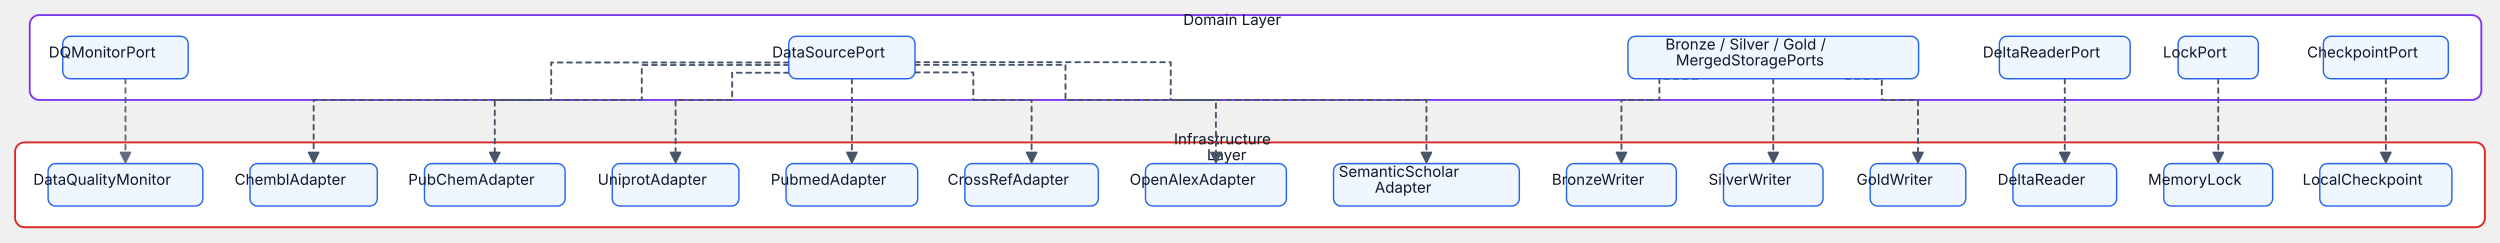
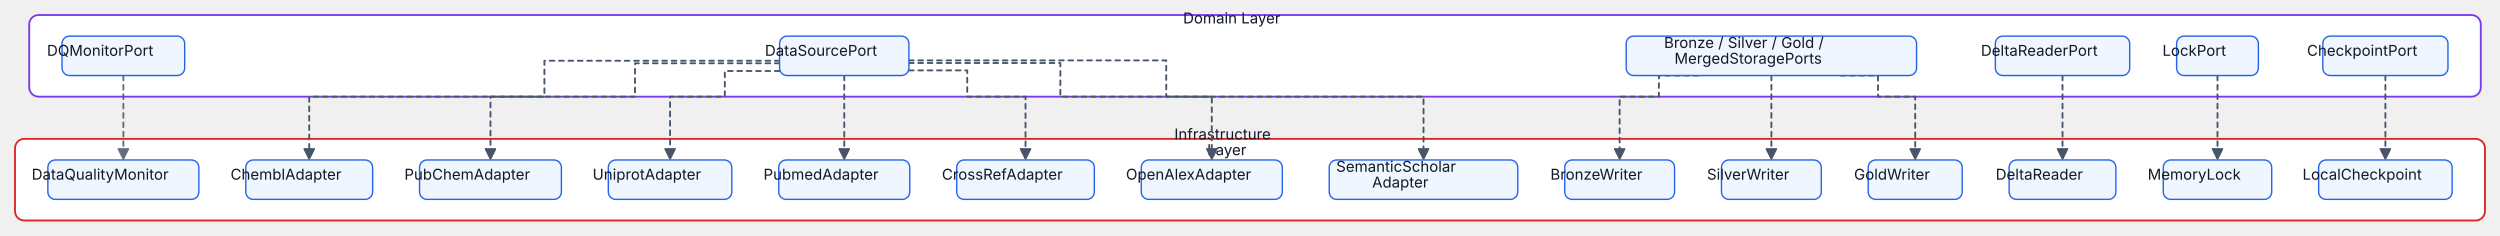
- <svg xmlns="http://www.w3.org/2000/svg" id="my-svg" width="100%" aria-roledescription="flowchart-v2" style="max-width:2651.39px;background-color:white" viewBox="-16 -16 2651.391 257">
+ <svg xmlns="http://www.w3.org/2000/svg" id="my-svg" width="100%" aria-roledescription="flowchart-v2" style="max-width:2664.36px;background-color:white" viewBox="-16 -16 2664.359 251">
  <style>#my-svg{font-family:Inter,-apple-system,BlinkMacSystemFont,'Segoe UI',Roboto,Oxygen,Ubuntu,sans-serif;font-size:16px;fill:#212121;}#my-svg .error-icon{fill:#f0fdf4;}#my-svg .error-text{fill:#212121;stroke:#212121;}#my-svg .edge-thickness-normal{stroke-width:2px;}#my-svg .edge-thickness-thick{stroke-width:3.5px;}#my-svg .edge-pattern-solid{stroke-dasharray:0;}#my-svg .edge-pattern-dashed{stroke-dasharray:3;}#my-svg .edge-pattern-dotted{stroke-dasharray:2;}#my-svg .marker{fill:#475569;stroke:#475569;}#my-svg .marker.cross{stroke:#475569;}#my-svg svg{font-family:Inter,-apple-system,BlinkMacSystemFont,'Segoe UI',Roboto,Oxygen,Ubuntu,sans-serif;font-size:16px;}#my-svg .label{font-family:Inter,-apple-system,BlinkMacSystemFont,'Segoe UI',Roboto,Oxygen,Ubuntu,sans-serif;color:#212121;}#my-svg .cluster-label text{fill:#1e40af;}#my-svg .cluster-label span,#my-svg p{color:#1e40af;}#my-svg .label text,#my-svg span,#my-svg p{fill:#212121;color:#212121;}#my-svg .node rect,#my-svg .node circle,#my-svg .node ellipse,#my-svg .node polygon,#my-svg .node path{fill:#eff6ff;stroke:#2563eb;stroke-width:1px;}#my-svg .flowchart-label text{text-anchor:middle;}#my-svg .node .label{text-align:center;}#my-svg .node.clickable{cursor:pointer;}#my-svg .arrowheadPath{fill:#0b0b0b;}#my-svg .edgePath .path{stroke:#475569;stroke-width:2.0px;}#my-svg .flowchart-link{stroke:#475569;fill:none;}#my-svg .edgeLabel{background-color:#ffffff;text-align:center;}#my-svg .edgeLabel rect{opacity:0.5;background-color:#ffffff;fill:#ffffff;}#my-svg .labelBkg{background-color:rgba(255, 255, 255, 0.5);}#my-svg .cluster rect{fill:#f8fafc;stroke:#94a3b8;stroke-width:1px;}#my-svg .cluster text{fill:#1e40af;}#my-svg .cluster span,#my-svg p{color:#1e40af;}#my-svg div.mermaidTooltip{position:absolute;text-align:center;max-width:200px;padding:2px;font-family:Inter,-apple-system,BlinkMacSystemFont,'Segoe UI',Roboto,Oxygen,Ubuntu,sans-serif;font-size:12px;background:#f0fdf4;border:1px solid #16a34a;border-radius:2px;pointer-events:none;z-index:100;}#my-svg .flowchartTitleText{text-anchor:middle;font-size:18px;fill:#212121;}#my-svg :root{--mermaid-font-family:"trebuchet ms",verdana,arial,sans-serif;}#my-svg .process&gt;*{fill:#eff6ff!important;stroke:#2563eb!important;stroke-width:2px!important;}#my-svg .process span{fill:#eff6ff!important;stroke:#2563eb!important;stroke-width:2px!important;}#my-svg .service&gt;*{fill:#f0fdf4!important;stroke:#16a34a!important;stroke-width:2px!important;}#my-svg .service span{fill:#f0fdf4!important;stroke:#16a34a!important;stroke-width:2px!important;}/*
 * Пользовательские стили диаграмм BioETL (структурированная копия)
 * Источник: custom.css
 * Цель: сгруппировать правила по типам элементов и документировать назначение каждого CSS-параметра.
 */

/* =========================================================
 * 1) Глобальная типографика и базовое поведение текста
 * ========================================================= */
svg {
    /* Задаёт основной стек шрифтов для всего текста в SVG. */
    font-family: Inter, -apple-system, BlinkMacSystemFont, 'Segoe UI', Roboto,
    Oxygen, Ubuntu, sans-serif;
}



/* =========================================================
 * 2) Общая геометрия узлов (для нескольких типов диаграмм)
 * ========================================================= */
.node rect,
.node circle,
.node ellipse,
.node polygon,
.node path {
    /* Единая толщина контура для фигур узлов. */
    stroke-width: 1.5px !important;
    /* Скругляет углы по горизонтали для более мягкого вида. */
    rx: 8;
    /* Скругляет углы по вертикали в паре с rx. */
    ry: 8;
    /* Добавляет лёгкую тень и отделяет узлы от фона. */
    filter:  none; /*  drop-shadow(0px 1px 2px rgba(0, 0, 0, 0.05));*/
}

/* =========================================================
 * 3) Контейнеры subgraph / cluster
 * ========================================================= */
.cluster rect,
.cluster path {
    /* Увеличивает радиус углов у контейнеров-групп. */
    rx: 10;
    /* Поддерживает симметрию скругления по вертикали. */
    ry: 10;
    /* Нейтральная заливка контейнера для снижения визуального шума. */
    fill: #f8fafc;
    /* Приглушённая обводка, чтобы границы были заметны, но не доминировали. */
    stroke: #94a3b8;
    /* Толщина границы контейнера в тон большинству узлов. */
    stroke-width: 1.5px;
    /* Убирает пунктир у рамок контейнеров. */
    stroke-dasharray: none;
    /* Делает фон контейнера полностью непрозрачным. */
    fill-opacity: 1;
    /* Отключает тень контейнера, чтобы акцент оставался на узлах. */
    filter: none;
}

.cluster text {
    /* Нормальный вес шрифта для заголовков групп. */
    font-weight: 400;
    /* Увеличенный размер заголовка относительно текста узлов. */
    font-size: 16px;
}

/* =========================================================
 * 4) Стили линий связей (edges/links)
 * ========================================================= */
.edgePath .path {
    /* Делает основные ребра более заметными в плотных графах. */
    stroke-width: 2.5px;
    /* Скругляет соединения сегментов линий. */
    stroke-linejoin: round;
    /* Скругляет окончания линий. */
    stroke-linecap: round;
}

.edgePath path,
.flowchart-link,
.relation,
.messageLine0,
.messageLine1,
.transition path {
    /* Унифицированные скруглённые соединения для всех типов линий. */
    stroke-linejoin: round;
    /* Унифицированные скруглённые окончания для всех типов линий. */
    stroke-linecap: round;
}

.transition path {
    /* Выравнивает толщину переходов state diagram с основными ребрами. */
    stroke-width: 2.5px;
}

/* =========================================================
 * 5) Подписи ребер и fallback-текст
 * ========================================================= */
.edgeLabel {
    /* Компактный размер шрифта для подписей на связях. */
    font-size: 12px;
    /* Плотная межстрочность для экономии места. */
    line-height: 1.1;
    /* Базовый непрозрачный фон под подписью. */
    background-color: #ffffff;
    /* Небольшие внутренние отступы вокруг текста. */
    padding: 1px 3px;
    /* Мягкое скругление фона подписи. */
    border-radius: 2px;
}

.edgeLabel span,
.edgeLabel p,
text.fo-fallback {
    /* Принудительный тёмный fill для контраста в SVG-рендерах. */
    fill: #111827 !important;
    /* Принудительный тёмный цвет для HTML-подписей. */
    color: #111827 !important;
    /* Полная непрозрачность текста. */
    opacity: 1 !important;
    /* Компактная межстрочность для многострочных подписей. */
    line-height: 1.1;
    /* Убирает стандартные внешние отступы HTML-параграфов. */
    margin: 0;
    /* Убирает стандартные внутренние отступы HTML-параграфов. */
    padding: 0;
}

.edgeLabel .labelBkg,
.labelBkg {
    /* Жёстко задаёт белый фон под текстом подписей. */
    background-color: #ffffff !important;
    /* Делает фон полностью непрозрачным во всех просмотрщиках. */
    opacity: 1 !important;
}

.edgeLabel rect {
    /* Переопределяет полупрозрачный фон по умолчанию у Mermaid. */
    opacity: 1 !important;
    /* Жёстко фиксирует белую заливку прямоугольника под подписью. */
    fill: #ffffff !important;
}

/* =========================================================
 * 6) Элементы sequence diagram
 * ========================================================= */
.actor {
    /* Толщина границы actor-блоков. */
    stroke-width: 1.5px;
    /* Скругление углов actor-блоков по горизонтали. */
    rx: 4;
    /* Скругление углов actor-блоков по вертикали. */
    ry: 4;
}

.messageLine0,
.messageLine1 {
    /* Толщина линий сообщений в sequence diagram. */
    stroke-width: 1.6px;
}

.messageText {
    /* Базовый размер текста сообщений. */
    font-size: 13px;
}

.activation0 {
    /* Более тонкая линия activation bar, чтобы не перегружать схему. */
    stroke-width: 1px;
}

.note {
    /* Скругление углов заметки по горизонтали. */
    rx: 4;
    /* Скругление углов заметки по вертикали. */
    ry: 4;
    /* Тонкая граница для вторичных блоков. */
    stroke-width: 1px;
    /* Лёгкая тень для визуального отделения заметок. */
    filter: drop-shadow(1px 1px 2px rgba(0, 0, 0, 0.06));
}

/* =========================================================
 * 7) Базовые элементы class diagram
 * ========================================================= */
g.classGroup rect {
    /* Скругление углов class box по горизонтали. */
    rx: 10;
    /* Скругление углов class box по вертикали. */
    ry: 10;
    /* Толщина границы class box. */
    stroke-width: 1.5px;
    /* Мягкая тень у class box без агрессивного контраста. */
    filter: drop-shadow(1px 1px 2px rgba(0, 0, 0, 0.06));
}

g.classGroup text {
    /* Базовый размер текста внутри class diagram. */
    font-size: 14px;
    padding: 10px 10px;
}

g.classGroup line {
    /* Толщина внутренних разделителей класса. */
    stroke-width: 1px;
}

.relation {
    /* Толщина связей между классами на уровне основных ребер. */
    stroke-width: 2.5px;
}

/* =========================================================
 * 8) Типографика HTML-лейблов class diagram
 * ========================================================= */
g.label-group .nodeLabel {
    /* Увеличенный размер названия класса для иерархии. */
    font-size: 16px !important;
    /* Полужирный акцент на имени класса. */
    font-weight: 200 !important;
    /* Лёгкое межбуквенное расстояние для читаемости заголовка. */
    letter-spacing: 0.01em;
}

g.annotation-group .nodeLabel {
    /* Уменьшенный размер для стереотипов/аннотаций. */
    font-size: 11px !important;
    /* Курсив для визуального отделения аннотаций. */
    font-style: italic !important;
    /* Небольшое ослабление контраста вторичного текста. */
    opacity: 0.8;
}

g.members-group .nodeLabel,
g.methods-group .nodeLabel {
    /* Компактный размер для атрибутов и методов. */
    font-size: 12px !important;
    /* Нормальный вес шрифта для плотного структурного текста. */
    font-weight: 400 !important;
}

/* =========================================================
 * 9) Помощники размеров foreignObject (class/flowchart)
 * ========================================================= */
g.members-group foreignObject,
g.methods-group foreignObject {
    /* Минимальная высота областей members/methods. */
    min-height: 40px;
}

.node foreignObject &gt; div,
g.classGroup foreignObject &gt; div {
    /* Стабилизирует вычисление размеров с учётом отступов/границ. */
    box-sizing: border-box;
}

.node.size-sm foreignObject &gt; div {
    /* Минимальная высота для малого размерного уровня узла. */
    min-height: 80px;
    /* Минимальная ширина для малого размерного уровня узла. */
    min-width: 180px;
}

.node.size-md foreignObject &gt; div {
    /* Минимальная высота для среднего размерного уровня узла. */
    min-height: 140px;
    /* Минимальная ширина для среднего размерного уровня узла. */
    min-width: 260px;
}

.node.size-lg foreignObject &gt; div {
    /* Минимальная высота для большого размерного уровня узла. */
    min-height: 200px;
    /* Минимальная ширина для большого размерного уровня узла. */
    min-width: 340px;
}

/* =========================================================
 * 10) Элементы state diagram
 * ========================================================= */
g.stateGroup rect {
    /* Скругление углов контейнеров состояний по горизонтали. */
    rx: 8;
    /* Скругление углов контейнеров состояний по вертикали. */
    ry: 8;
}

.statediagram-state rect {
    /* Скругление углов узлов состояния по горизонтали. */
    rx: 8;
    /* Скругление углов узлов состояния по вертикали. */
    ry: 8;
    /* Толщина границы узла состояния. */
    stroke-width: 1.5px;
    /* Лёгкая тень для визуального отделения state box. */
    filter: drop-shadow(1px 2px 3px rgba(0, 0, 0, 0.08));
}

/* =========================================================
 * 11) Элементы ER diagram
 * ========================================================= */
.er.entityBox {
    /* Толщина границы сущности ER-диаграммы. */
    stroke-width: 1.5px;
    /* Скругление углов сущности по горизонтали. */
    rx: 4;
    /* Скругление углов сущности по вертикали. */
    ry: 4;
    /* Лёгкая тень для отделения блоков сущностей. */
    filter: drop-shadow(1px 2px 3px rgba(0, 0, 0, 0.08));
}

/* =========================================================
 * 12) Узлы mindmap
 * ========================================================= */
.mindmap-node rect,
.mindmap-node circle {
    /* Толщина контура узлов mindmap. */
    stroke-width: 1.5px;
    /* Чуть более выраженная тень для плотных радиальных веток. */
    filter: drop-shadow(1px 2px 2px rgba(0, 0, 0, 0.1));
}

/* =========================================================
 * 13) Маркеры стрелок
 * ========================================================= */
marker path {
    /* Единый нейтральный цвет наконечников стрелок. */
    fill: #475569;
}

/* =========================================================
 * 14) Цветовая карта архитектурных слоёв (fallback-селекторы)
 * ========================================================= */
[id*="Domain"] &gt; rect,
[id*="Domain"] &gt; path {
    /* Цвет фона для доменного слоя. */
    fill: #f5f3ff !important;
    /* Цвет границы для доменного слоя. */
    stroke: #7c3aed !important;
}

.cluster[id*="Domain"] &gt; rect,
.cluster[id*="Domain"] &gt; path {
    fill: #ffffff !important;
}

[id*="Application"] &gt; rect,
[id*="Application"] &gt; path {
    /* Цвет фона для application-слоя. */
    fill: #f0fdf4 !important;
    /* Цвет границы для application-слоя. */
    stroke: #16a34a !important;
}

.cluster[id*="Application"] &gt; rect,
.cluster[id*="Application"] &gt; path {
    fill: #ffffff !important;
}

[id*="Infrastructure"] &gt; rect,
[id*="Infrastructure"] &gt; path {
    /* Цвет фона для infrastructure-слоя. */
    fill: #fff1f2 !important;
    /* Цвет границы для infrastructure-слоя. */
    stroke: #dc2626 !important;
}

.cluster[id*="Infrastructure"] &gt; rect,
.cluster[id*="Infrastructure"] &gt; path {
    fill: #ffffff !important;
}

[id*="Composition"] &gt; rect,
[id*="Composition"] &gt; path {
    /* Цвет фона для composition-слоя. */
    fill: #fff7ed !important;
    /* Цвет границы для composition-слоя. */
    stroke: #f59e0b !important;
}

.cluster[id*="Composition"] &gt; rect,
.cluster[id*="Composition"] &gt; path {
    fill: #ffffff !important;
}

[id*="Interfaces"] &gt; rect,
[id*="Interfaces"] &gt; path {
    /* Цвет фона для слоя интерфейсов. */
    fill: #eff6ff !important;
    /* Цвет границы для слоя интерфейсов. */
    stroke: #2563eb !important;
}

.cluster[id*="Interfaces"] &gt; rect,
.cluster[id*="Interfaces"] &gt; path {
    fill: #ffffff !important;
}

[id*="External"] &gt; rect,
[id*="External"] &gt; path {
    /* Цвет фона для внешних систем. */
    fill: #f1f5f9 !important;
    /* Цвет границы для внешних систем. */
    stroke: #64748b !important;
}

.cluster[id*="External"] &gt; rect,
.cluster[id*="External"] &gt; path {
    fill: #ffffff !important;
}

/* Белая подложка под подписи всех архитектурных/medallion слоёв */
g.cluster[id*="Domain"] .cluster-label foreignObject &gt; div,
g.cluster[id*="Application"] .cluster-label foreignObject &gt; div,
g.cluster[id*="Infrastructure"] .cluster-label foreignObject &gt; div,
g.cluster[id*="Composition"] .cluster-label foreignObject &gt; div,
g.cluster[id*="Interfaces"] .cluster-label foreignObject &gt; div,
g.cluster[id*="External"] .cluster-label foreignObject &gt; div,
g.cluster[id*="Bronze"] .cluster-label foreignObject &gt; div,
g.cluster[id*="Silver"] .cluster-label foreignObject &gt; div,
g.cluster[id*="Gold"] .cluster-label foreignObject &gt; div,
g.cluster[id*="Quarantine"] .cluster-label foreignObject &gt; div {
    background: #ffffff !important;
    padding: 0 6px !important;
    border-radius: 4px;
}

/* Fallback для рендеров без foreignObject: не рисуем толстую обводку */
g.cluster[id*="Domain"] .cluster-label text.fo-fallback,
g.cluster[id*="Application"] .cluster-label text.fo-fallback,
g.cluster[id*="Infrastructure"] .cluster-label text.fo-fallback,
g.cluster[id*="Composition"] .cluster-label text.fo-fallback,
g.cluster[id*="Interfaces"] .cluster-label text.fo-fallback,
g.cluster[id*="External"] .cluster-label text.fo-fallback,
g.cluster[id*="Bronze"] .cluster-label text.fo-fallback,
g.cluster[id*="Silver"] .cluster-label text.fo-fallback,
g.cluster[id*="Gold"] .cluster-label text.fo-fallback,
g.cluster[id*="Quarantine"] .cluster-label text.fo-fallback {
    fill: #111827 !important;
    stroke: none !important;
}

/* =========================================================
 * 15) Цветовая карта слоёв Medallion
 * ========================================================= */
[id*="Bronze"] &gt; rect,
[id*="Bronze"] &gt; path {
    /* Цвет фона Bronze-слоя. */
    fill: #fff7ed !important;
    /* Цвет границы Bronze-слоя. */
    stroke: #f59e0b !important;
}

[id*="Silver"] &gt; rect,
[id*="Silver"] &gt; path {
    /* Цвет фона Silver-слоя. */
    fill: #f8fafc !important;
    /* Цвет границы Silver-слоя. */
    stroke: #475569 !important;
}

[id*="Gold"] &gt; rect,
[id*="Gold"] &gt; path {
    /* Цвет фона Gold-слоя. */
    fill: #fefce8 !important;
    /* Цвет границы Gold-слоя. */
    stroke: #ca8a04 !important;
}

[id*="Quarantine"] &gt; rect,
[id*="Quarantine"] &gt; path {
    /* Цвет фона для карантинных/проблемных потоков данных. */
    fill: #ffe4e6 !important;
    /* Цвет границы для карантинных/проблемных потоков данных. */
    stroke: #e11d48 !important;
}
/* Нормализует вес текста в узлах и заголовках слоёв (без полужирного акцента). */
.node .label text,
.node .label tspan,
.node .label .nodeLabel,
text.fo-fallback {
    stroke: none !important;
    stroke-width: 0 !important;
    fill: #111827 !important;
    font-weight: 400 !important;
}
/* Single text layer (fallback-only) */
text.fo-fallback {
    display: inline !important;
}

foreignObject {
    display: none !important;
}/* bioetl-inject */#my-svg .edgeLabel rect{opacity:1!important;fill:#ffffff!important}#my-svg .labelBkg{background-color:#ffffff!important;opacity:1!important}#my-svg .edgeLabel .labelBkg{background-color:#ffffff!important;opacity:1!important}#my-svg .edgeLabel{font-size:12px;line-height:1.1;padding:1px 3px}#my-svg .edgeLabel span{color:#111827!important;fill:#111827!important;opacity:1!important;line-height:1.1;margin:0;padding:0}#my-svg .edgeLabel p{color:#111827!important;fill:#111827!important;opacity:1!important;line-height:1.1;margin:0;padding:0}#my-svg text.fo-fallback{color:#111827!important;fill:#111827!important;opacity:1!important}</style>
  <marker id="my-svg_flowchart-pointEnd" class="marker flowchart" markerHeight="12" markerUnits="userSpaceOnUse" markerWidth="12" orient="auto" refX="6" refY="5" viewBox="0 0 10 10">
    <path d="m0 0 10 5-10 5z" class="arrowMarkerPath" style="stroke-width:1;stroke-dasharray:1,0" />
  </marker>
  <marker id="my-svg_flowchart-pointStart" class="marker flowchart" markerHeight="12" markerUnits="userSpaceOnUse" markerWidth="12" orient="auto" refX="4.5" refY="5" viewBox="0 0 10 10">
    <path d="m0 5 10 5V0z" class="arrowMarkerPath" style="stroke-width:1;stroke-dasharray:1,0" />
  </marker>
  <marker id="my-svg_flowchart-circleEnd" class="marker flowchart" markerHeight="11" markerUnits="userSpaceOnUse" markerWidth="11" orient="auto" refX="11" refY="5" viewBox="0 0 10 10">
    <circle cx="5" cy="5" r="5" class="arrowMarkerPath" style="stroke-width:1;stroke-dasharray:1,0" />
  </marker>
  <marker id="my-svg_flowchart-circleStart" class="marker flowchart" markerHeight="11" markerUnits="userSpaceOnUse" markerWidth="11" orient="auto" refX="-1" refY="5" viewBox="0 0 10 10">
    <circle cx="5" cy="5" r="5" class="arrowMarkerPath" style="stroke-width:1;stroke-dasharray:1,0" />
  </marker>
  <marker id="my-svg_flowchart-crossEnd" class="marker cross flowchart" markerHeight="11" markerUnits="userSpaceOnUse" markerWidth="11" orient="auto" refX="12" refY="5.2" viewBox="0 0 11 11">
    <path d="m1 1 9 9m0-9-9 9" class="arrowMarkerPath" style="stroke-width:2;stroke-dasharray:1,0" />
  </marker>
  <marker id="my-svg_flowchart-crossStart" class="marker cross flowchart" markerHeight="11" markerUnits="userSpaceOnUse" markerWidth="11" orient="auto" refX="-1" refY="5.2" viewBox="0 0 11 11">
    <path d="m1 1 9 9m0-9-9 9" class="arrowMarkerPath" style="stroke-width:2;stroke-dasharray:1,0" />
  </marker>
  <g class="root">
    <g class="clusters">
      <g id="Infrastructure" class="cluster default flowchart-label">
-         <rect width="2619.391" height="90" y="135" rx="0" ry="0" style="fill:#fff1f2;stroke:#dc2626;stroke-width:2px" />
+         <rect width="2632.359" height="87" y="132" rx="0" ry="0" style="fill:#fff1f2;stroke:#dc2626;stroke-width:2px" />
        <g class="cluster-label">
-           <text xml:space="preserve" x="68.188" y="2.1" class="fo-fallback" text-anchor="middle" transform="translate(1241.508 135)">
-             <tspan x="68.188">Infrastructure</tspan>
-             <tspan x="68.188" dy="16.8">Layer</tspan>
+           <text xml:space="preserve" x="69.367" y=".6" class="fo-fallback" text-anchor="middle" transform="translate(1246.813 132)">
+             <tspan x="69.367">Infrastructure</tspan>
+             <tspan x="69.367" dy="16.8">Layer</tspan>
          </text>
        </g>
      </g>
      <g id="Domain" class="cluster default flowchart-label">
-         <rect width="2600.055" height="90" x="15.539" rx="0" ry="0" style="fill:#f5f3ff;stroke:#7c3aed;stroke-width:2px" />
+         <rect width="2612.781" height="87" x="15.125" rx="0" ry="0" style="fill:#f5f3ff;stroke:#7c3aed;stroke-width:2px" />
        <g class="cluster-label">
-           <text xml:space="preserve" x="48.586" y="10.5" class="fo-fallback" text-anchor="middle" transform="translate(1266.98)">
-             <tspan x="48.586">Domain Layer</tspan>
+           <text xml:space="preserve" x="49.805" y="9" class="fo-fallback" text-anchor="middle" transform="translate(1271.71)">
+             <tspan x="49.805">Domain Layer</tspan>
          </text>
        </g>
      </g>
    </g>
    <g class="edgePaths">
-       <path id="L-N3-N4-0" marker-end="url(#my-svg_flowchart-pointEnd)" d="M820.523 50.278H568.582V90H316.641v22.5h0V135h0v17.2h0" class="edge-thickness-normal edge-pattern-solid flowchart-link LS-N3 LE-N4" style="stroke:#475569;stroke-width:2px;stroke-dasharray:5;fill:none" />
-       <path id="L-N3-N5-0" marker-end="url(#my-svg_flowchart-pointEnd)" d="M820.523 52.955h-155.89V90h-155.89v22.5h0V135h0v17.2h0" class="edge-thickness-normal edge-pattern-solid flowchart-link LS-N3 LE-N5" style="stroke:#475569;stroke-width:2px;stroke-dasharray:5;fill:none" />
-       <path id="L-N3-N6-0" marker-end="url(#my-svg_flowchart-pointEnd)" d="M820.523 61.113h-60.015V90h-60.016v22.5h0V135h0v17.2h0" class="edge-thickness-normal edge-pattern-solid flowchart-link LS-N3 LE-N6" style="stroke:#475569;stroke-width:2px;stroke-dasharray:5;fill:none" />
-       <path id="L-N3-N7-0" marker-end="url(#my-svg_flowchart-pointEnd)" d="M887.477 67.5V90h0v22.5h0V135h0v17.2h0" class="edge-thickness-normal edge-pattern-solid flowchart-link LS-N3 LE-N7" style="stroke:#475569;stroke-width:2px;stroke-dasharray:5;fill:none" />
-       <path id="L-N3-N8-0" marker-end="url(#my-svg_flowchart-pointEnd)" d="M954.43 60.808h61.82V90h61.82v22.5h0V135h0v17.2h0" class="edge-thickness-normal edge-pattern-solid flowchart-link LS-N3 LE-N8" style="stroke:#475569;stroke-width:2px;stroke-dasharray:5;fill:none" />
-       <path id="L-N3-N9-0" marker-end="url(#my-svg_flowchart-pointEnd)" d="M954.43 52.804h159.566V90h159.566v22.5h0V135h0v17.2h0" class="edge-thickness-normal edge-pattern-solid flowchart-link LS-N3 LE-N9" style="stroke:#475569;stroke-width:2px;stroke-dasharray:5;fill:none" />
-       <path id="L-N3-N10-0" marker-end="url(#my-svg_flowchart-pointEnd)" d="M954.43 49.944h271.195V90h271.195v22.5h0V135h0v17.2h0" class="edge-thickness-normal edge-pattern-solid flowchart-link LS-N3 LE-N10" style="stroke:#475569;stroke-width:2px;stroke-dasharray:5;fill:none" />
-       <path id="L-N11-N12-0" marker-end="url(#my-svg_flowchart-pointEnd)" d="M1784.129 67.5h-40.26V90h-40.26v22.5h0V135h0v17.2h0" class="edge-thickness-normal edge-pattern-solid flowchart-link LS-N11 LE-N12" style="stroke:#475569;stroke-width:2px;stroke-dasharray:5;fill:none" />
-       <path id="L-N11-N13-0" marker-end="url(#my-svg_flowchart-pointEnd)" d="M1864.648 67.5V90h0v22.5h0V135h0v17.2h0" class="edge-thickness-normal edge-pattern-solid flowchart-link LS-N11 LE-N13" style="stroke:#475569;stroke-width:2px;stroke-dasharray:5;fill:none" />
-       <path id="L-N11-N14-0" marker-end="url(#my-svg_flowchart-pointEnd)" d="M1941.39 67.5h38.372V90h38.37v22.5h0V135h0v17.2h0" class="edge-thickness-normal edge-pattern-solid flowchart-link LS-N11 LE-N14" style="stroke:#475569;stroke-width:2px;stroke-dasharray:5;fill:none" />
-       <path id="L-N15-N16-0" marker-end="url(#my-svg_flowchart-pointEnd)" d="M2173.82 67.5V90h0v22.5h0V135h0v17.2h0" class="edge-thickness-normal edge-pattern-solid flowchart-link LS-N15 LE-N16" style="stroke:#475569;stroke-width:2px;stroke-dasharray:5;fill:none" />
-       <path id="L-N17-N18-0" marker-end="url(#my-svg_flowchart-pointEnd)" d="M2336.54 67.5V90h0v22.5h0V135h0v17.2h0" class="edge-thickness-normal edge-pattern-solid flowchart-link LS-N17 LE-N18" style="stroke:#475569;stroke-width:2px;stroke-dasharray:5;fill:none" />
-       <path id="L-N19-N20-0" marker-end="url(#my-svg_flowchart-pointEnd)" d="M2514.328 67.5V90h0v22.5h0V135h0v17.2h0" class="edge-thickness-normal edge-pattern-solid flowchart-link LS-N19 LE-N20" style="stroke:#475569;stroke-width:2px;stroke-dasharray:5;fill:none" />
-       <path id="L-N1-N2-0" marker-end="url(#my-svg_flowchart-pointEnd)" d="M117.063 67.5V90h0v22.5h0V135h0v17.2h0" class="edge-thickness-normal edge-pattern-solid flowchart-link LS-N1 LE-N2" style="stroke:#475569;stroke-width:2px;stroke-dasharray:5;opacity:0.85;fill:none" />
+       <path id="L-N3-N4-0" marker-end="url(#my-svg_flowchart-pointEnd)" d="M814.836 48.758H564.188V87H313.539v22.5h0V132h0v17.2h0" class="edge-thickness-normal edge-pattern-solid flowchart-link LS-N3 LE-N4" style="stroke:#475569;stroke-width:2px;stroke-dasharray:5;fill:none" />
+       <path id="L-N3-N5-0" marker-end="url(#my-svg_flowchart-pointEnd)" d="M814.836 51.452H660.777V87H506.72v22.5h0V132h0v17.2h0" class="edge-thickness-normal edge-pattern-solid flowchart-link LS-N3 LE-N5" style="stroke:#475569;stroke-width:2px;stroke-dasharray:5;fill:none" />
+       <path id="L-N3-N6-0" marker-end="url(#my-svg_flowchart-pointEnd)" d="M814.836 59.65H756.48V87h-58.355v22.5h0V132h0v17.2h0" class="edge-thickness-normal edge-pattern-solid flowchart-link LS-N3 LE-N6" style="stroke:#475569;stroke-width:2px;stroke-dasharray:5;fill:none" />
+       <path id="L-N3-N7-0" marker-end="url(#my-svg_flowchart-pointEnd)" d="M883.758 64.5V87h0v22.5h0V132h0v17.2h0" class="edge-thickness-normal edge-pattern-solid flowchart-link LS-N3 LE-N7" style="stroke:#475569;stroke-width:2px;stroke-dasharray:5;fill:none" />
+       <path id="L-N3-N8-0" marker-end="url(#my-svg_flowchart-pointEnd)" d="M952.68 59.02h62.129V87h62.129v22.5h0V132h0v17.2h0" class="edge-thickness-normal edge-pattern-solid flowchart-link LS-N3 LE-N8" style="stroke:#475569;stroke-width:2px;stroke-dasharray:5;fill:none" />
+       <path id="L-N3-N9-0" marker-end="url(#my-svg_flowchart-pointEnd)" d="M952.68 51.154h161.386V87h161.387v22.5h0V132h0v17.2h0" class="edge-thickness-normal edge-pattern-solid flowchart-link LS-N3 LE-N9" style="stroke:#475569;stroke-width:2px;stroke-dasharray:5;fill:none" />
+       <path id="L-N3-N10-0" marker-end="url(#my-svg_flowchart-pointEnd)" d="M952.68 48.356h274.21V87h274.212v22.5h0V132h0v17.2h0" class="edge-thickness-normal edge-pattern-solid flowchart-link LS-N3 LE-N10" style="stroke:#475569;stroke-width:2px;stroke-dasharray:5;fill:none" />
+       <path id="L-N11-N12-0" marker-end="url(#my-svg_flowchart-pointEnd)" d="M1793.773 64.5h-41.824V87h-41.824v22.5h0V132h0v17.2h0" class="edge-thickness-normal edge-pattern-solid flowchart-link LS-N11 LE-N12" style="stroke:#475569;stroke-width:2px;stroke-dasharray:5;fill:none" />
+       <path id="L-N11-N13-0" marker-end="url(#my-svg_flowchart-pointEnd)" d="M1871.844 64.5V87h0v22.5h0V132h0v17.2h0" class="edge-thickness-normal edge-pattern-solid flowchart-link LS-N11 LE-N13" style="stroke:#475569;stroke-width:2px;stroke-dasharray:5;fill:none" />
+       <path id="L-N11-N14-0" marker-end="url(#my-svg_flowchart-pointEnd)" d="M1945.838 64.5h39.64V87h39.64v22.5h0V132h0v17.2h0" class="edge-thickness-normal edge-pattern-solid flowchart-link LS-N11 LE-N14" style="stroke:#475569;stroke-width:2px;stroke-dasharray:5;fill:none" />
+       <path id="L-N15-N16-0" marker-end="url(#my-svg_flowchart-pointEnd)" d="M2182.117 64.5V87h0v22.5h0V132h0v17.2h0" class="edge-thickness-normal edge-pattern-solid flowchart-link LS-N15 LE-N16" style="stroke:#475569;stroke-width:2px;stroke-dasharray:5;fill:none" />
+       <path id="L-N17-N18-0" marker-end="url(#my-svg_flowchart-pointEnd)" d="M2347.273 64.5V87h0v22.5h0V132h0v17.2h0" class="edge-thickness-normal edge-pattern-solid flowchart-link LS-N17 LE-N18" style="stroke:#475569;stroke-width:2px;stroke-dasharray:5;fill:none" />
+       <path id="L-N19-N20-0" marker-end="url(#my-svg_flowchart-pointEnd)" d="M2526.21 64.5V87h0v22.5h0V132h0v17.2h0" class="edge-thickness-normal edge-pattern-solid flowchart-link LS-N19 LE-N20" style="stroke:#475569;stroke-width:2px;stroke-dasharray:5;fill:none" />
+       <path id="L-N1-N2-0" marker-end="url(#my-svg_flowchart-pointEnd)" d="M115.477 64.5V87h0v22.5h0V132h0v17.2h0" class="edge-thickness-normal edge-pattern-solid flowchart-link LS-N1 LE-N2" style="stroke:#475569;stroke-width:2px;stroke-dasharray:5;opacity:0.85;fill:none" />
    </g>
    <g class="nodes">
-       <g id="flowchart-N2-6" class="node default default flowchart-label" transform="translate(117.063 180)">
-         <rect width="164.125" height="45" x="-82.063" y="-22.5" class="basic label-container" rx="0" ry="0" />
-         <g class="label" transform="translate(-70.063 -10.5)">
-           <rect />
-           <text xml:space="preserve" x="70.062" y="10.5" class="fo-fallback" text-anchor="middle">
-             <tspan x="70.062">DataQualityMonitor</tspan>
-           </text>
-         </g>
-       </g>
-       <g id="flowchart-N4-7" class="node default default flowchart-label" transform="translate(316.64 180)">
-         <rect width="135.031" height="45" x="-67.516" y="-22.5" class="basic label-container" rx="0" ry="0" />
-         <g class="label" transform="translate(-55.516 -10.5)">
-           <rect />
-           <text xml:space="preserve" x="55.516" y="10.5" class="fo-fallback" text-anchor="middle">
-             <tspan x="55.516">ChemblAdapter</tspan>
-           </text>
-         </g>
-       </g>
-       <g id="flowchart-N5-8" class="node default default flowchart-label" transform="translate(508.742 180)">
-         <rect width="149.172" height="45" x="-74.586" y="-22.5" class="basic label-container" rx="0" ry="0" />
-         <g class="label" transform="translate(-62.586 -10.5)">
-           <rect />
-           <text xml:space="preserve" x="62.586" y="10.5" class="fo-fallback" text-anchor="middle">
-             <tspan x="62.586">PubChemAdapter</tspan>
-           </text>
-         </g>
-       </g>
-       <g id="flowchart-N6-9" class="node default default flowchart-label" transform="translate(700.492 180)">
-         <rect width="134.328" height="45" x="-67.164" y="-22.5" class="basic label-container" rx="0" ry="0" />
-         <g class="label" transform="translate(-55.164 -10.5)">
-           <rect />
-           <text xml:space="preserve" x="55.164" y="10.5" class="fo-fallback" text-anchor="middle">
-             <tspan x="55.164">UniprotAdapter</tspan>
-           </text>
-         </g>
-       </g>
-       <g id="flowchart-N7-10" class="node default default flowchart-label" transform="translate(887.477 180)">
-         <rect width="139.641" height="45" x="-69.82" y="-22.5" class="basic label-container" rx="0" ry="0" />
-         <g class="label" transform="translate(-57.82 -10.5)">
-           <rect />
-           <text xml:space="preserve" x="57.82" y="10.5" class="fo-fallback" text-anchor="middle">
+       <g id="flowchart-N2-6" class="node default default flowchart-label" transform="translate(115.477 175.5)">
+         <rect width="160.953" height="42" x="-80.477" y="-21" class="basic label-container" rx="0" ry="0" />
+         <g class="label" transform="translate(-68.477 -9)">
+           <rect />
+           <text xml:space="preserve" x="68.477" y="9" class="fo-fallback" text-anchor="middle">
+             <tspan x="68.477">DataQualityMonitor</tspan>
+           </text>
+         </g>
+       </g>
+       <g id="flowchart-N4-7" class="node default default flowchart-label" transform="translate(313.54 175.5)">
+         <rect width="135.172" height="42" x="-67.586" y="-21" class="basic label-container" rx="0" ry="0" />
+         <g class="label" transform="translate(-55.586 -9)">
+           <rect />
+           <text xml:space="preserve" x="55.586" y="9" class="fo-fallback" text-anchor="middle">
+             <tspan x="55.586">ChemblAdapter</tspan>
+           </text>
+         </g>
+       </g>
+       <g id="flowchart-N5-8" class="node default default flowchart-label" transform="translate(506.719 175.5)">
+         <rect width="151.188" height="42" x="-75.594" y="-21" class="basic label-container" rx="0" ry="0" />
+         <g class="label" transform="translate(-63.594 -9)">
+           <rect />
+           <text xml:space="preserve" x="63.594" y="9" class="fo-fallback" text-anchor="middle">
+             <tspan x="63.594">PubChemAdapter</tspan>
+           </text>
+         </g>
+       </g>
+       <g id="flowchart-N6-9" class="node default default flowchart-label" transform="translate(698.125 175.5)">
+         <rect width="131.625" height="42" x="-65.813" y="-21" class="basic label-container" rx="0" ry="0" />
+         <g class="label" transform="translate(-53.813 -9)">
+           <rect />
+           <text xml:space="preserve" x="53.812" y="9" class="fo-fallback" text-anchor="middle">
+             <tspan x="53.812">UniprotAdapter</tspan>
+           </text>
+         </g>
+       </g>
+       <g id="flowchart-N7-10" class="node default default flowchart-label" transform="translate(883.758 175.5)">
+         <rect width="139.641" height="42" x="-69.82" y="-21" class="basic label-container" rx="0" ry="0" />
+         <g class="label" transform="translate(-57.82 -9)">
+           <rect />
+           <text xml:space="preserve" x="57.82" y="9" class="fo-fallback" text-anchor="middle">
            <tspan x="57.82">PubmedAdapter</tspan>
          </text>
        </g>
      </g>
-       <g id="flowchart-N8-11" class="node default default flowchart-label" transform="translate(1078.07 180)">
-         <rect width="141.547" height="45" x="-70.773" y="-22.5" class="basic label-container" rx="0" ry="0" />
-         <g class="label" transform="translate(-58.773 -10.5)">
-           <rect />
-           <text xml:space="preserve" x="58.773" y="10.5" class="fo-fallback" text-anchor="middle">
-             <tspan x="58.773">CrossRefAdapter</tspan>
-           </text>
-         </g>
-       </g>
-       <g id="flowchart-N9-12" class="node default default flowchart-label" transform="translate(1273.563 180)">
-         <rect width="149.438" height="45" x="-74.719" y="-22.5" class="basic label-container" rx="0" ry="0" />
-         <g class="label" transform="translate(-62.719 -10.5)">
-           <rect />
-           <text xml:space="preserve" x="62.719" y="10.5" class="fo-fallback" text-anchor="middle">
-             <tspan x="62.719">OpenAlexAdapter</tspan>
-           </text>
-         </g>
-       </g>
-       <g id="flowchart-N10-13" class="node default default flowchart-label" transform="translate(1496.82 180)">
-         <rect width="197.078" height="45" x="-98.539" y="-22.5" class="basic label-container" rx="0" ry="0" />
-         <g class="label" transform="translate(-86.54 -10.5)">
-           <rect />
-           <text xml:space="preserve" x="86.539" y="2.1" class="fo-fallback" text-anchor="middle">
-             <tspan x="86.539">SemanticScholar</tspan>
-             <tspan x="86.539" dy="16.8">Adapter</tspan>
-           </text>
-         </g>
-       </g>
-       <g id="flowchart-N12-14" class="node default default flowchart-label" transform="translate(1703.61 180)">
-         <rect width="116.5" height="45" x="-58.25" y="-22.5" class="basic label-container" rx="0" ry="0" />
-         <g class="label" transform="translate(-46.25 -10.5)">
-           <rect />
-           <text xml:space="preserve" x="46.25" y="10.5" class="fo-fallback" text-anchor="middle">
-             <tspan x="46.25">BronzeWriter</tspan>
-           </text>
-         </g>
-       </g>
-       <g id="flowchart-N13-15" class="node default default flowchart-label" transform="translate(1864.648 180)">
-         <rect width="105.578" height="45" x="-52.789" y="-22.5" class="basic label-container" rx="0" ry="0" />
-         <g class="label" transform="translate(-40.79 -10.5)">
-           <rect />
-           <text xml:space="preserve" x="40.789" y="10.5" class="fo-fallback" text-anchor="middle">
-             <tspan x="40.789">SilverWriter</tspan>
-           </text>
-         </g>
-       </g>
-       <g id="flowchart-N14-16" class="node default default flowchart-label" transform="translate(2018.133 180)">
-         <rect width="101.391" height="45" x="-50.695" y="-22.5" class="basic label-container" rx="0" ry="0" />
-         <g class="label" transform="translate(-38.695 -10.5)">
-           <rect />
-           <text xml:space="preserve" x="38.695" y="10.5" class="fo-fallback" text-anchor="middle">
-             <tspan x="38.695">GoldWriter</tspan>
-           </text>
-         </g>
-       </g>
-       <g id="flowchart-N16-17" class="node default default flowchart-label" transform="translate(2173.82 180)">
-         <rect width="109.984" height="45" x="-54.992" y="-22.5" class="basic label-container" rx="0" ry="0" />
-         <g class="label" transform="translate(-42.992 -10.5)">
-           <rect />
-           <text xml:space="preserve" x="42.992" y="10.5" class="fo-fallback" text-anchor="middle">
-             <tspan x="42.992">DeltaReader</tspan>
-           </text>
-         </g>
-       </g>
-       <g id="flowchart-N18-18" class="node default default flowchart-label" transform="translate(2336.54 180)">
-         <rect width="115.453" height="45" x="-57.727" y="-22.5" class="basic label-container" rx="0" ry="0" />
-         <g class="label" transform="translate(-45.727 -10.5)">
-           <rect />
-           <text xml:space="preserve" x="45.727" y="10.5" class="fo-fallback" text-anchor="middle">
-             <tspan x="45.727">MemoryLock</tspan>
-           </text>
-         </g>
-       </g>
-       <g id="flowchart-N20-19" class="node default default flowchart-label" transform="translate(2514.328 180)">
-         <rect width="140.125" height="45" x="-70.063" y="-22.5" class="basic label-container" rx="0" ry="0" />
-         <g class="label" transform="translate(-58.063 -10.5)">
-           <rect />
-           <text xml:space="preserve" x="58.062" y="10.5" class="fo-fallback" text-anchor="middle">
-             <tspan x="58.062">LocalCheckpoint</tspan>
-           </text>
-         </g>
-       </g>
-       <g id="flowchart-N1-0" class="node default default flowchart-label" transform="translate(117.063 45)">
-         <rect width="133.047" height="45" x="-66.523" y="-22.5" class="basic label-container" rx="0" ry="0" />
-         <g class="label" transform="translate(-54.523 -10.5)">
-           <rect />
-           <text xml:space="preserve" x="54.523" y="10.5" class="fo-fallback" text-anchor="middle">
-             <tspan x="54.523">DQMonitorPort</tspan>
-           </text>
-         </g>
-       </g>
-       <g id="flowchart-N3-1" class="node default default flowchart-label" transform="translate(887.477 45)">
-         <rect width="133.906" height="45" x="-66.953" y="-22.5" class="basic label-container" rx="0" ry="0" />
-         <g class="label" transform="translate(-54.953 -10.5)">
-           <rect />
-           <text xml:space="preserve" x="54.953" y="10.5" class="fo-fallback" text-anchor="middle">
-             <tspan x="54.953">DataSourcePort</tspan>
-           </text>
-         </g>
-       </g>
-       <g id="flowchart-N11-2" class="node default default flowchart-label" transform="translate(1864.648 45)">
-         <rect width="308.266" height="45" x="-154.133" y="-22.5" class="basic label-container" rx="0" ry="0" />
-         <g class="label" transform="translate(-142.133 -10.5)">
-           <rect />
-           <text xml:space="preserve" x="142.133" y="2.1" class="fo-fallback" text-anchor="middle">
-             <tspan x="142.133">Bronze / Silver / Gold /</tspan>
-             <tspan x="142.133" dy="16.8">MergedStoragePorts</tspan>
-           </text>
-         </g>
-       </g>
-       <g id="flowchart-N15-3" class="node default default flowchart-label" transform="translate(2173.82 45)">
-         <rect width="138.719" height="45" x="-69.359" y="-22.5" class="basic label-container" rx="0" ry="0" />
-         <g class="label" transform="translate(-57.36 -10.5)">
-           <rect />
-           <text xml:space="preserve" x="57.359" y="10.5" class="fo-fallback" text-anchor="middle">
-             <tspan x="57.359">DeltaReaderPort</tspan>
-           </text>
-         </g>
-       </g>
-       <g id="flowchart-N17-4" class="node default default flowchart-label" transform="translate(2336.54 45)">
-         <rect width="84.984" height="45" x="-42.492" y="-22.5" class="basic label-container" rx="0" ry="0" />
-         <g class="label" transform="translate(-30.492 -10.5)">
-           <rect />
-           <text xml:space="preserve" x="30.492" y="10.5" class="fo-fallback" text-anchor="middle">
-             <tspan x="30.492">LockPort</tspan>
-           </text>
-         </g>
-       </g>
-       <g id="flowchart-N19-5" class="node default default flowchart-label" transform="translate(2514.328 45)">
-         <rect width="132.531" height="45" x="-66.266" y="-22.5" class="basic label-container" rx="0" ry="0" />
-         <g class="label" transform="translate(-54.266 -10.5)">
-           <rect />
-           <text xml:space="preserve" x="54.266" y="10.5" class="fo-fallback" text-anchor="middle">
-             <tspan x="54.266">CheckpointPort</tspan>
+       <g id="flowchart-N8-11" class="node default default flowchart-label" transform="translate(1076.938 175.5)">
+         <rect width="146.719" height="42" x="-73.359" y="-21" class="basic label-container" rx="0" ry="0" />
+         <g class="label" transform="translate(-61.36 -9)">
+           <rect />
+           <text xml:space="preserve" x="61.359" y="9" class="fo-fallback" text-anchor="middle">
+             <tspan x="61.359">CrossRefAdapter</tspan>
+           </text>
+         </g>
+       </g>
+       <g id="flowchart-N9-12" class="node default default flowchart-label" transform="translate(1275.453 175.5)">
+         <rect width="150.313" height="42" x="-75.156" y="-21" class="basic label-container" rx="0" ry="0" />
+         <g class="label" transform="translate(-63.156 -9)">
+           <rect />
+           <text xml:space="preserve" x="63.156" y="9" class="fo-fallback" text-anchor="middle">
+             <tspan x="63.156">OpenAlexAdapter</tspan>
+           </text>
+         </g>
+       </g>
+       <g id="flowchart-N10-13" class="node default default flowchart-label" transform="translate(1501.102 175.5)">
+         <rect width="200.984" height="42" x="-100.492" y="-21" class="basic label-container" rx="0" ry="0" />
+         <g class="label" transform="translate(-88.492 -9)">
+           <rect />
+           <text xml:space="preserve" x="88.492" y=".6" class="fo-fallback" text-anchor="middle">
+             <tspan x="88.492">SemanticScholar</tspan>
+             <tspan x="88.492" dy="16.8">Adapter</tspan>
+           </text>
+         </g>
+       </g>
+       <g id="flowchart-N12-14" class="node default default flowchart-label" transform="translate(1710.125 175.5)">
+         <rect width="117.063" height="42" x="-58.531" y="-21" class="basic label-container" rx="0" ry="0" />
+         <g class="label" transform="translate(-46.531 -9)">
+           <rect />
+           <text xml:space="preserve" x="46.531" y="9" class="fo-fallback" text-anchor="middle">
+             <tspan x="46.531">BronzeWriter</tspan>
+           </text>
+         </g>
+       </g>
+       <g id="flowchart-N13-15" class="node default default flowchart-label" transform="translate(1871.844 175.5)">
+         <rect width="106.375" height="42" x="-53.188" y="-21" class="basic label-container" rx="0" ry="0" />
+         <g class="label" transform="translate(-41.188 -9)">
+           <rect />
+           <text xml:space="preserve" x="41.188" y="9" class="fo-fallback" text-anchor="middle">
+             <tspan x="41.188">SilverWriter</tspan>
+           </text>
+         </g>
+       </g>
+       <g id="flowchart-N14-16" class="node default default flowchart-label" transform="translate(2025.117 175.5)">
+         <rect width="100.172" height="42" x="-50.086" y="-21" class="basic label-container" rx="0" ry="0" />
+         <g class="label" transform="translate(-38.086 -9)">
+           <rect />
+           <text xml:space="preserve" x="38.086" y="9" class="fo-fallback" text-anchor="middle">
+             <tspan x="38.086">GoldWriter</tspan>
+           </text>
+         </g>
+       </g>
+       <g id="flowchart-N16-17" class="node default default flowchart-label" transform="translate(2182.117 175.5)">
+         <rect width="113.828" height="42" x="-56.914" y="-21" class="basic label-container" rx="0" ry="0" />
+         <g class="label" transform="translate(-44.914 -9)">
+           <rect />
+           <text xml:space="preserve" x="44.914" y="9" class="fo-fallback" text-anchor="middle">
+             <tspan x="44.914">DeltaReader</tspan>
+           </text>
+         </g>
+       </g>
+       <g id="flowchart-N18-18" class="node default default flowchart-label" transform="translate(2347.273 175.5)">
+         <rect width="115.578" height="42" x="-57.789" y="-21" class="basic label-container" rx="0" ry="0" />
+         <g class="label" transform="translate(-45.79 -9)">
+           <rect />
+           <text xml:space="preserve" x="45.789" y="9" class="fo-fallback" text-anchor="middle">
+             <tspan x="45.789">MemoryLock</tspan>
+           </text>
+         </g>
+       </g>
+       <g id="flowchart-N20-19" class="node default default flowchart-label" transform="translate(2526.21 175.5)">
+         <rect width="142.297" height="42" x="-71.148" y="-21" class="basic label-container" rx="0" ry="0" />
+         <g class="label" transform="translate(-59.148 -9)">
+           <rect />
+           <text xml:space="preserve" x="59.148" y="9" class="fo-fallback" text-anchor="middle">
+             <tspan x="59.148">LocalCheckpoint</tspan>
+           </text>
+         </g>
+       </g>
+       <g id="flowchart-N1-0" class="node default default flowchart-label" transform="translate(115.477 43.5)">
+         <rect width="130.703" height="42" x="-65.352" y="-21" class="basic label-container" rx="0" ry="0" />
+         <g class="label" transform="translate(-53.352 -9)">
+           <rect />
+           <text xml:space="preserve" x="53.352" y="9" class="fo-fallback" text-anchor="middle">
+             <tspan x="53.352">DQMonitorPort</tspan>
+           </text>
+         </g>
+       </g>
+       <g id="flowchart-N3-1" class="node default default flowchart-label" transform="translate(883.758 43.5)">
+         <rect width="137.844" height="42" x="-68.922" y="-21" class="basic label-container" rx="0" ry="0" />
+         <g class="label" transform="translate(-56.922 -9)">
+           <rect />
+           <text xml:space="preserve" x="56.922" y="9" class="fo-fallback" text-anchor="middle">
+             <tspan x="56.922">DataSourcePort</tspan>
+           </text>
+         </g>
+       </g>
+       <g id="flowchart-N11-2" class="node default default flowchart-label" transform="translate(1871.844 43.5)">
+         <rect width="309.469" height="42" x="-154.734" y="-21" class="basic label-container" rx="0" ry="0" />
+         <g class="label" transform="translate(-142.734 -9)">
+           <rect />
+           <text xml:space="preserve" x="142.734" y=".6" class="fo-fallback" text-anchor="middle">
+             <tspan x="142.734">Bronze / Silver / Gold /</tspan>
+             <tspan x="142.734" dy="16.8">MergedStoragePorts</tspan>
+           </text>
+         </g>
+       </g>
+       <g id="flowchart-N15-3" class="node default default flowchart-label" transform="translate(2182.117 43.5)">
+         <rect width="143.172" height="42" x="-71.586" y="-21" class="basic label-container" rx="0" ry="0" />
+         <g class="label" transform="translate(-59.586 -9)">
+           <rect />
+           <text xml:space="preserve" x="59.586" y="9" class="fo-fallback" text-anchor="middle">
+             <tspan x="59.586">DeltaReaderPort</tspan>
+           </text>
+         </g>
+       </g>
+       <g id="flowchart-N17-4" class="node default default flowchart-label" transform="translate(2347.273 43.5)">
+         <rect width="87.141" height="42" x="-43.57" y="-21" class="basic label-container" rx="0" ry="0" />
+         <g class="label" transform="translate(-31.57 -9)">
+           <rect />
+           <text xml:space="preserve" x="31.57" y="9" class="fo-fallback" text-anchor="middle">
+             <tspan x="31.57">LockPort</tspan>
+           </text>
+         </g>
+       </g>
+       <g id="flowchart-N19-5" class="node default default flowchart-label" transform="translate(2526.21 43.5)">
+         <rect width="133.391" height="42" x="-66.695" y="-21" class="basic label-container" rx="0" ry="0" />
+         <g class="label" transform="translate(-54.695 -9)">
+           <rect />
+           <text xml:space="preserve" x="54.695" y="9" class="fo-fallback" text-anchor="middle">
+             <tspan x="54.695">CheckpointPort</tspan>
          </text>
        </g>
      </g>
    </g>
  </g>
</svg>
